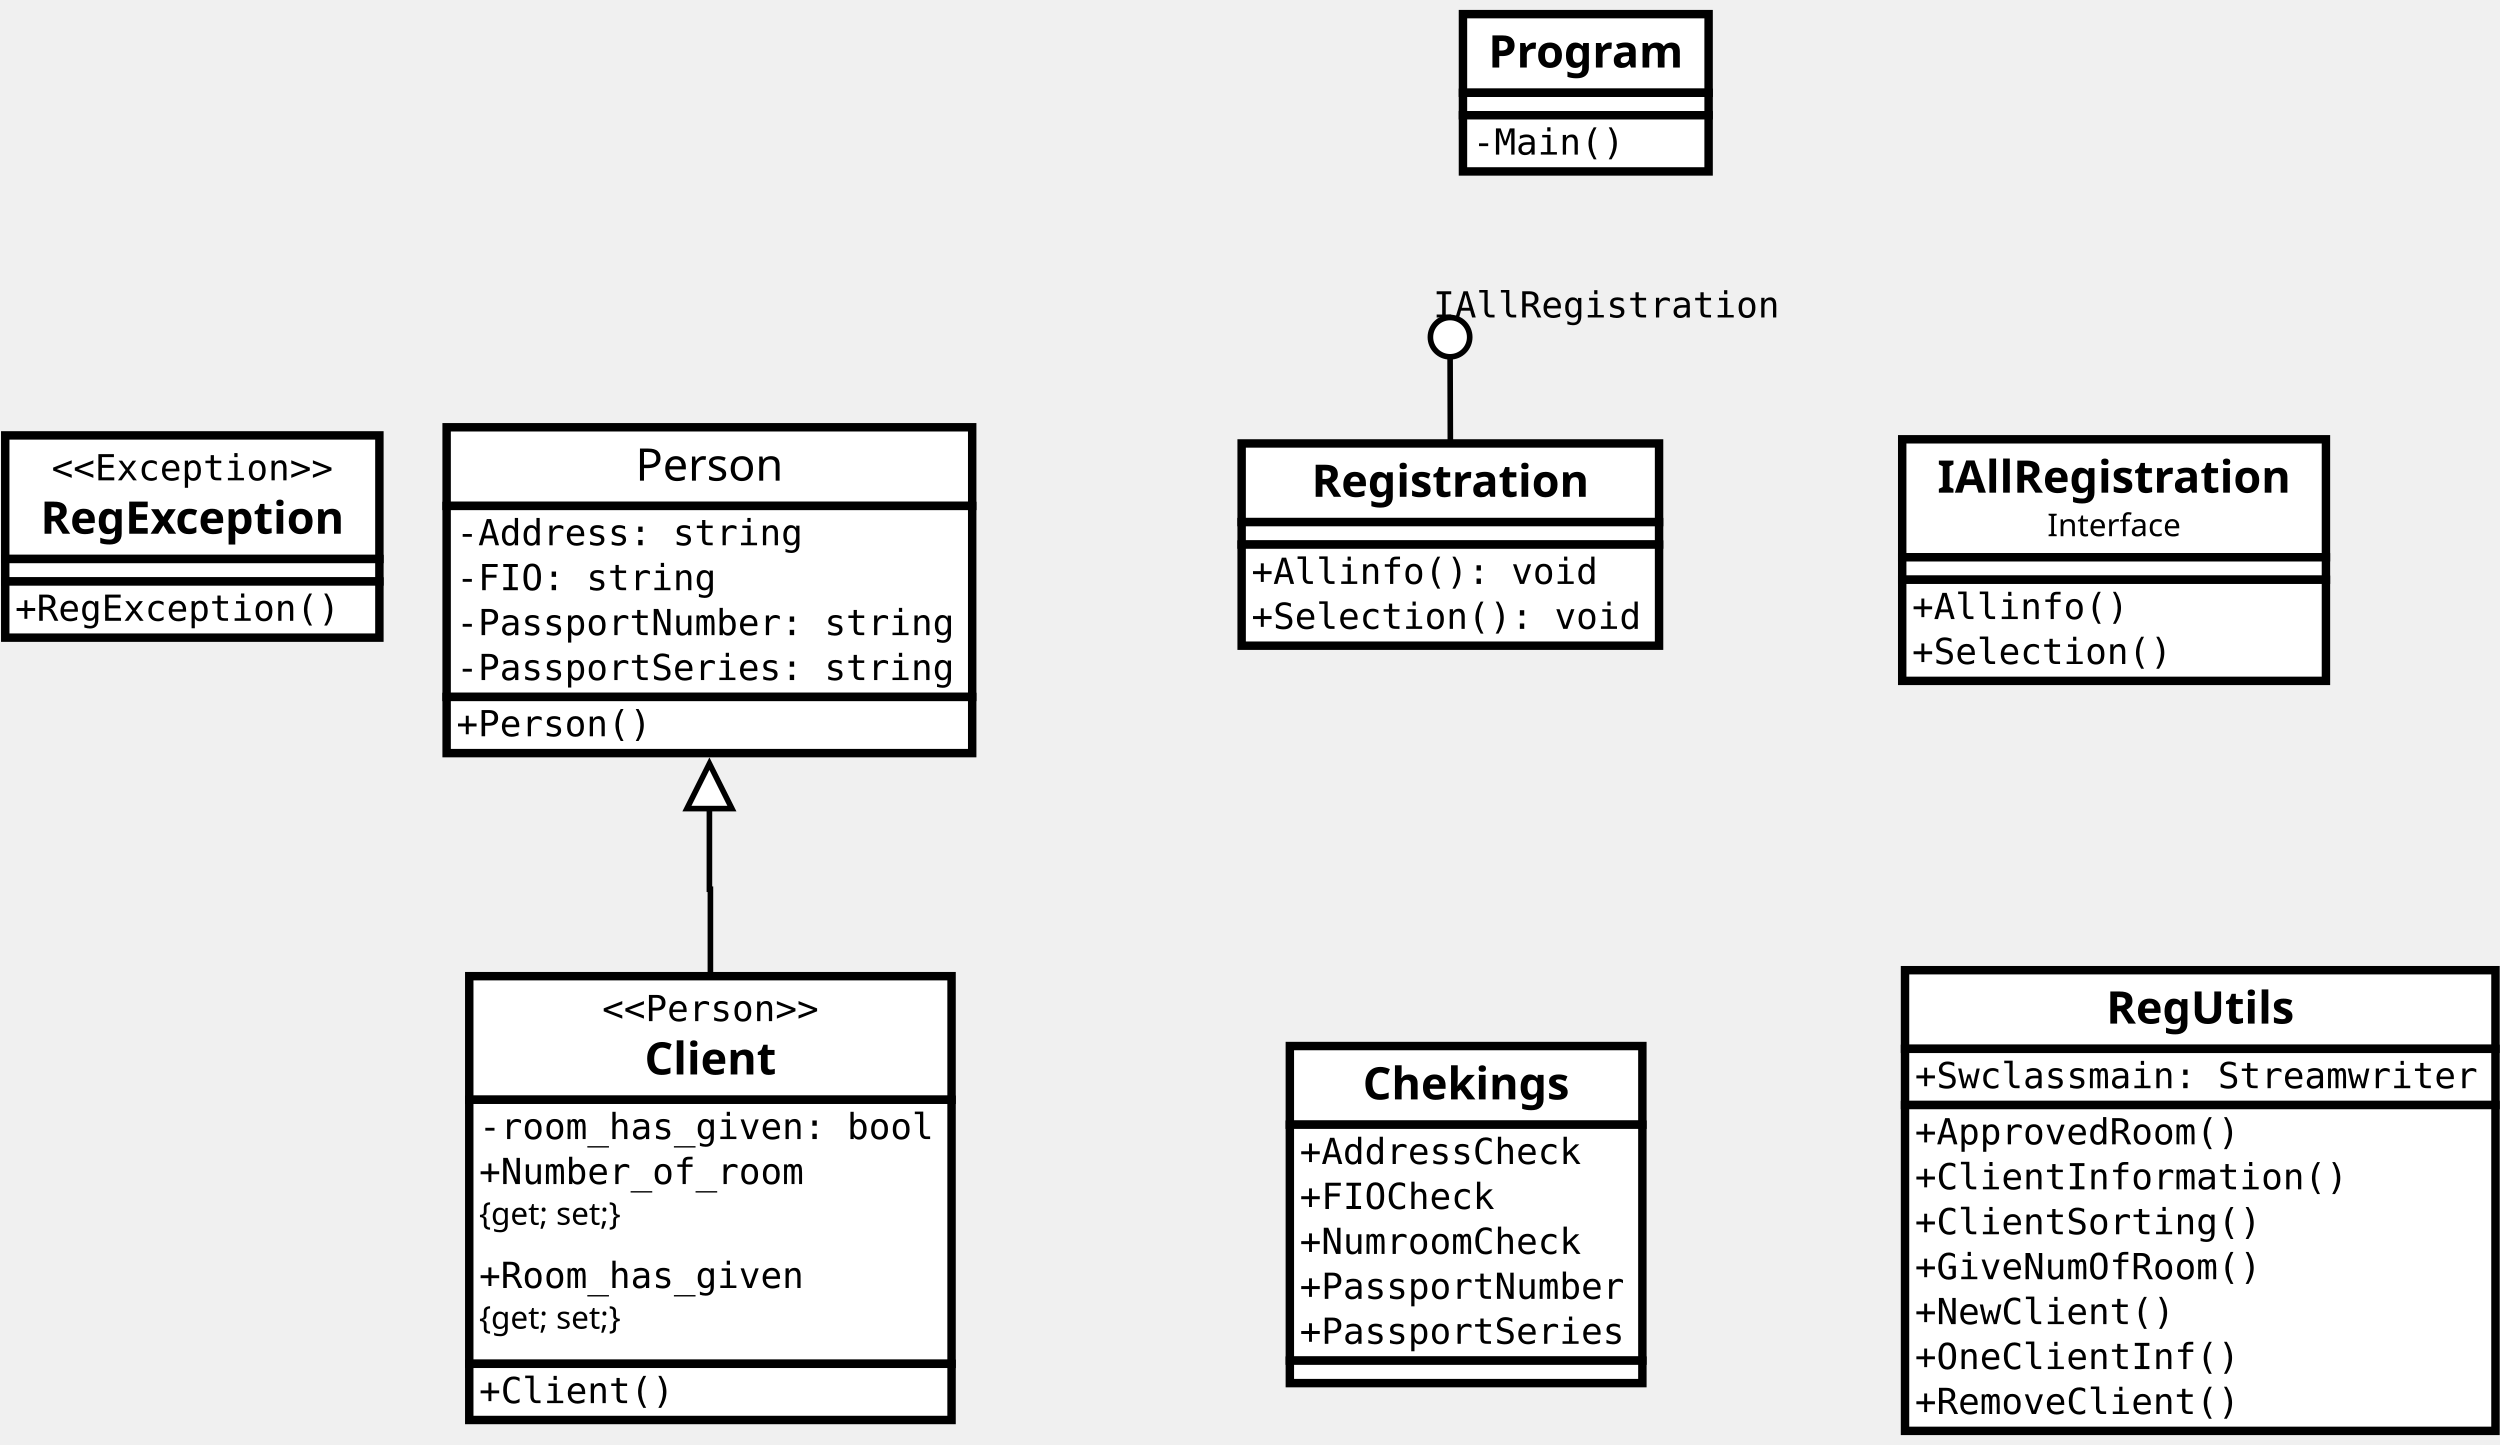
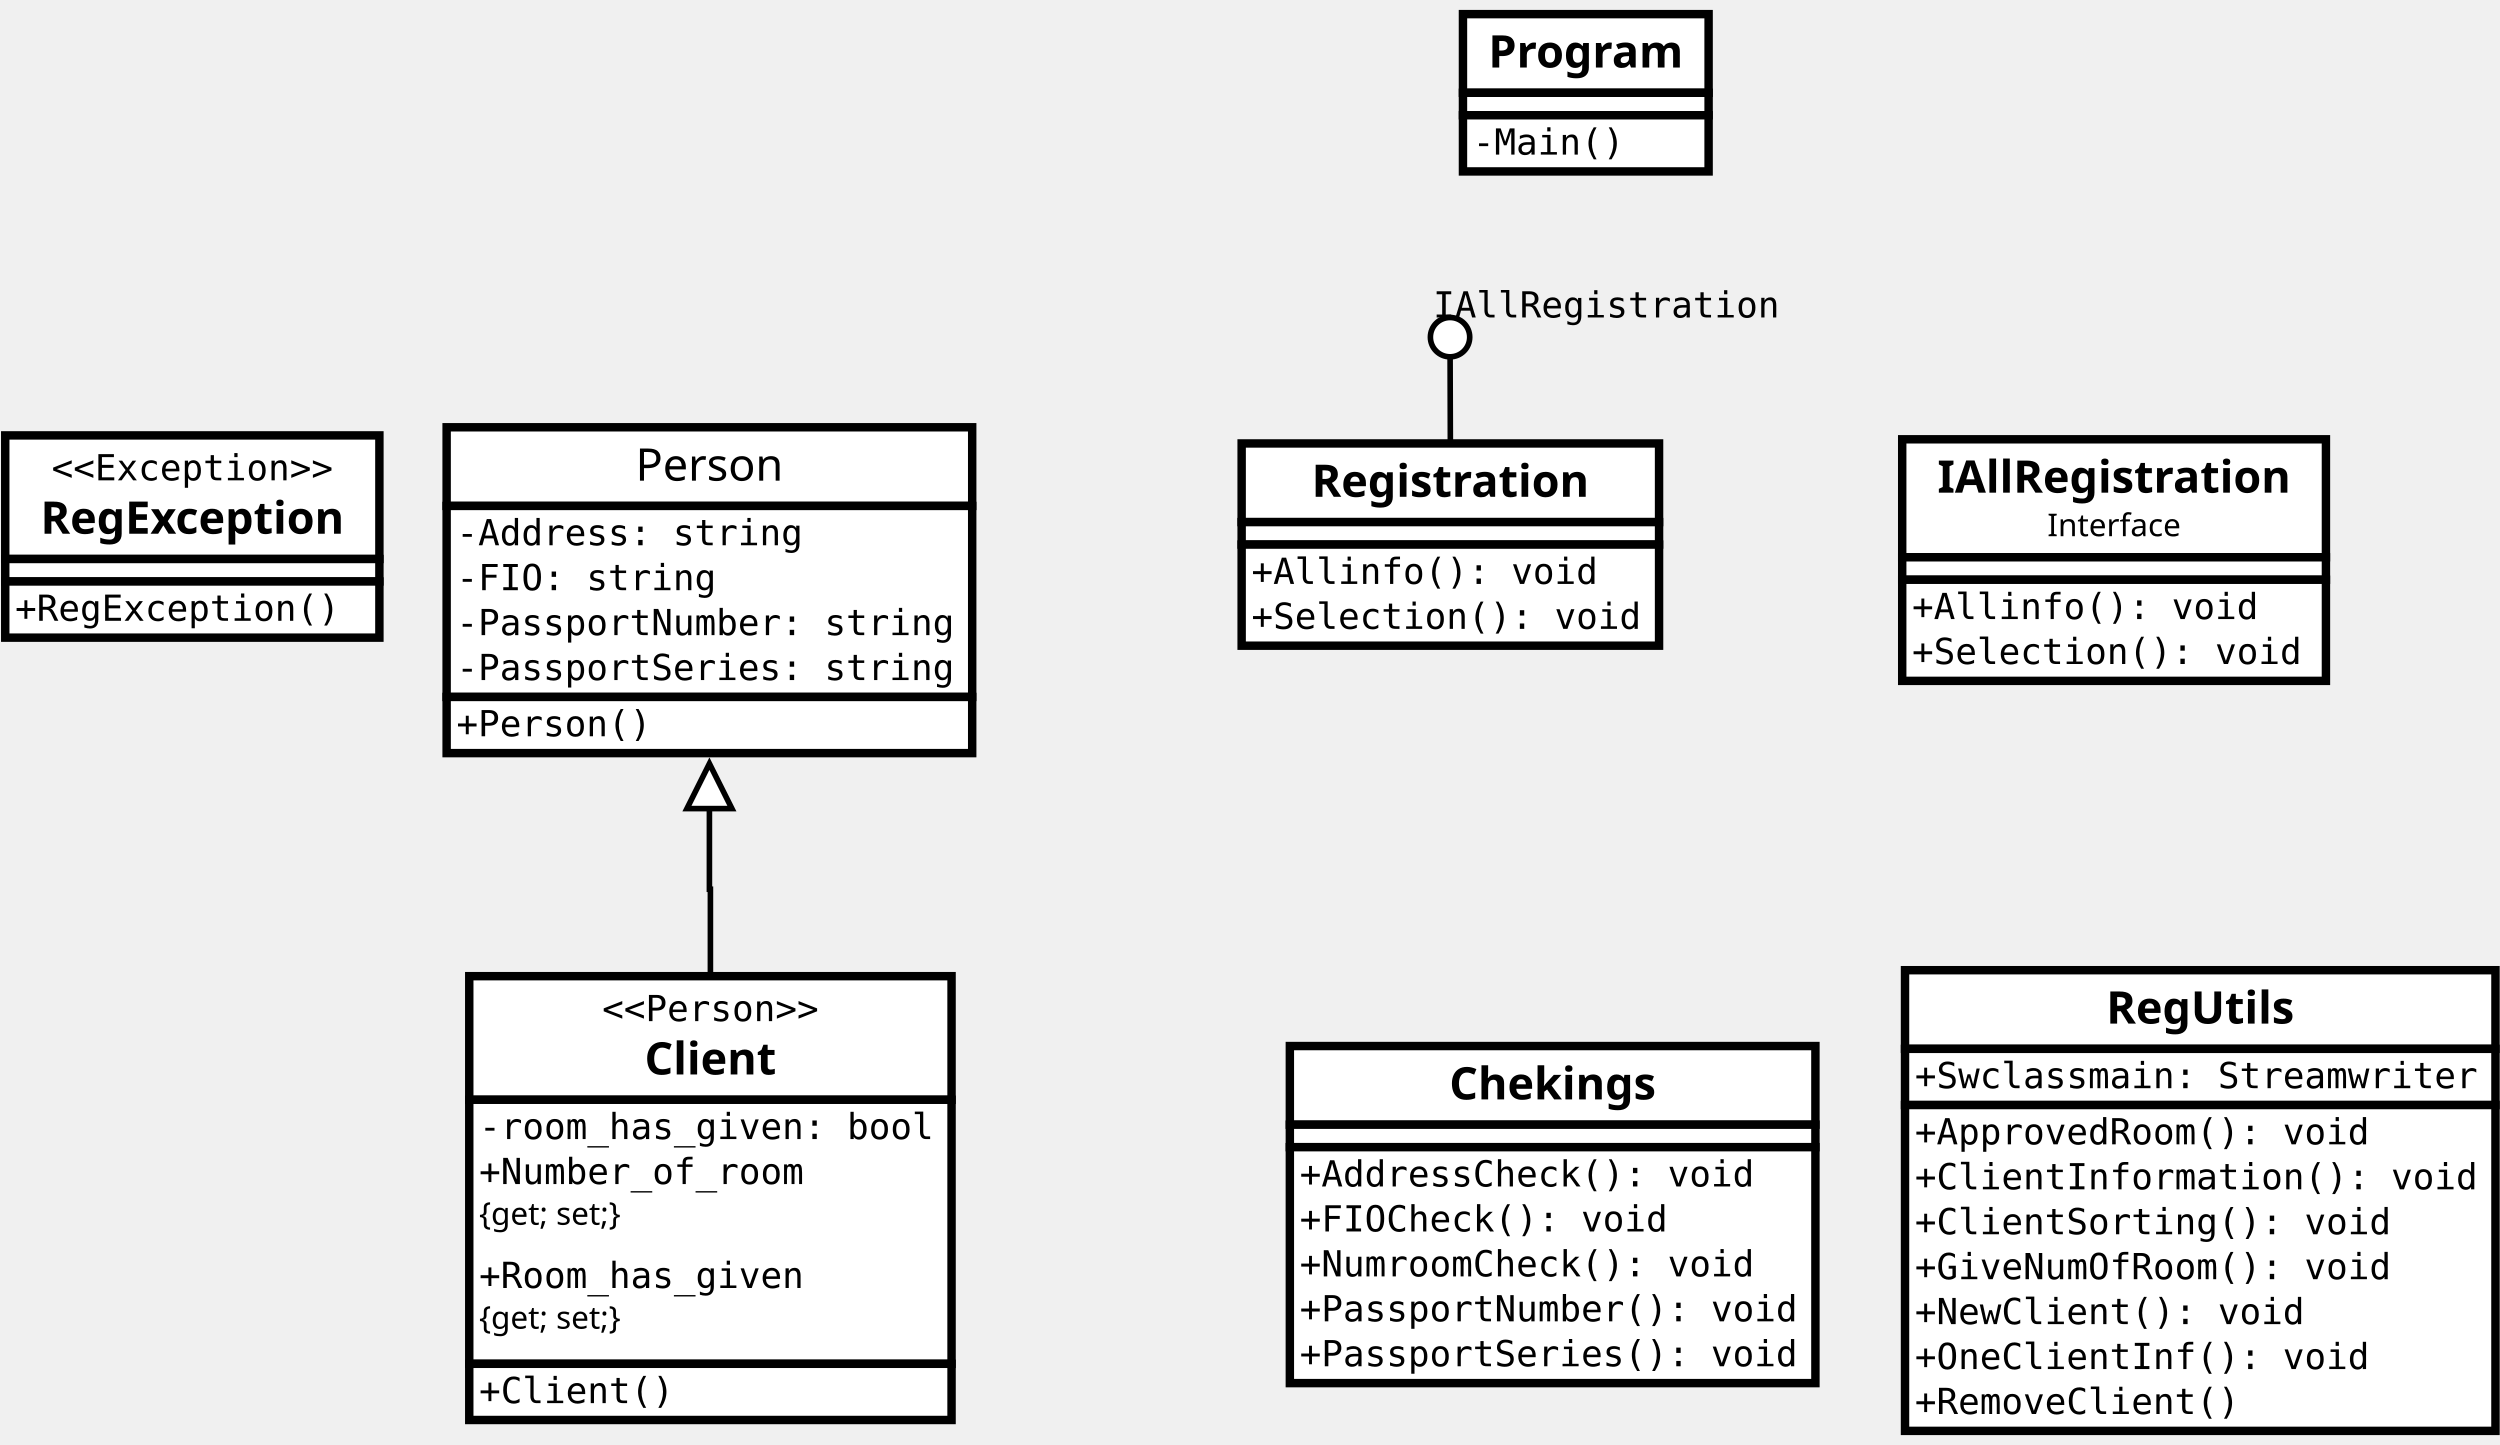
<svg xmlns="http://www.w3.org/2000/svg" width="45cm" height="26cm" viewBox="28 -58 890 508">
  <g>
    <rect style="fill: #ffffff" x="187" y="91" width="187.1" height="28" />
    <rect style="fill: none; fill-opacity:0; stroke-width: 3; stroke: #000000" x="187" y="91" width="187.1" height="28" />
    <text font-size="16" style="fill: #000000;text-anchor:middle;font-family:sans-serif;font-style:normal;font-weight:normal" x="280.55" y="110">Person</text>
    <rect style="fill: #ffffff" x="187" y="119" width="187.1" height="68" />
    <rect style="fill: none; fill-opacity:0; stroke-width: 3; stroke: #000000" x="187" y="119" width="187.1" height="68" />
    <text font-size="12.8" style="fill: #000000;text-anchor:start;font-family:monospace;font-style:normal;font-weight:normal" x="190.5" y="133">-Address: string</text>
    <text font-size="12.8" style="fill: #000000;text-anchor:start;font-family:monospace;font-style:normal;font-weight:normal" x="190.5" y="149">-FIO: string</text>
    <text font-size="12.8" style="fill: #000000;text-anchor:start;font-family:monospace;font-style:normal;font-weight:normal" x="190.5" y="165">-PassportNumber: string</text>
    <text font-size="12.8" style="fill: #000000;text-anchor:start;font-family:monospace;font-style:normal;font-weight:normal" x="190.5" y="181">-PassportSeries: string</text>
    <rect style="fill: #ffffff" x="187" y="187" width="187.1" height="20" />
    <rect style="fill: none; fill-opacity:0; stroke-width: 3; stroke: #000000" x="187" y="187" width="187.1" height="20" />
    <text font-size="12.8" style="fill: #000000;text-anchor:start;font-family:monospace;font-style:normal;font-weight:normal" x="190.5" y="201">+Person()</text>
  </g>
  <g>
    <rect style="fill: #ffffff" x="195.054" y="286.406" width="171.7" height="44" />
    <rect style="fill: none; fill-opacity:0; stroke-width: 3; stroke: #000000" x="195.054" y="286.406" width="171.7" height="44" />
    <text font-size="12.8" style="fill: #000000;text-anchor:middle;font-family:monospace;font-style:normal;font-weight:normal" x="280.904" y="302.406">&lt;&lt;Person&gt;&gt;</text>
    <text font-size="16" style="fill: #000000;text-anchor:middle;font-family:sans-serif;font-style:normal;font-weight:700" x="280.904" y="321.406">Client</text>
    <rect style="fill: #ffffff" x="195.054" y="330.406" width="171.7" height="94" />
    <rect style="fill: none; fill-opacity:0; stroke-width: 3; stroke: #000000" x="195.054" y="330.406" width="171.7" height="94" />
    <text font-size="12.8" style="fill: #000000;text-anchor:start;font-family:monospace;font-style:normal;font-weight:normal" x="198.554" y="344.406">-room_has_given: bool</text>
    <text font-size="12.8" style="fill: #000000;text-anchor:start;font-family:monospace;font-style:normal;font-weight:normal" x="198.554" y="360.406">+Number_of_room</text>
    <text font-size="11.2" style="fill: #000000;text-anchor:start;font-family:sans-serif;font-style:normal;font-weight:normal" x="198.554" y="374.906">{get; set;}</text>
    <text font-size="12.8" style="fill: #000000;text-anchor:start;font-family:monospace;font-style:normal;font-weight:normal" x="198.554" y="397.406">+Room_has_given</text>
    <text font-size="11.2" style="fill: #000000;text-anchor:start;font-family:sans-serif;font-style:normal;font-weight:normal" x="198.554" y="411.906">{get; set;}</text>
    <rect style="fill: #ffffff" x="195.054" y="424.406" width="171.7" height="20" />
    <rect style="fill: none; fill-opacity:0; stroke-width: 3; stroke: #000000" x="195.054" y="424.406" width="171.7" height="20" />
    <text font-size="12.8" style="fill: #000000;text-anchor:start;font-family:monospace;font-style:normal;font-weight:normal" x="198.554" y="438.406">+Client()</text>
  </g>
  <g>
    <rect style="fill: #ffffff" x="29.864" y="93.892" width="133.2" height="44" />
    <rect style="fill: none; fill-opacity:0; stroke-width: 3; stroke: #000000" x="29.864" y="93.892" width="133.2" height="44" />
    <text font-size="12.8" style="fill: #000000;text-anchor:middle;font-family:monospace;font-style:normal;font-weight:normal" x="96.464" y="109.892">&lt;&lt;Exception&gt;&gt;</text>
    <text font-size="16" style="fill: #000000;text-anchor:middle;font-family:sans-serif;font-style:normal;font-weight:700" x="96.464" y="128.892">RegException</text>
    <rect style="fill: #ffffff" x="29.864" y="137.892" width="133.2" height="8" />
    <rect style="fill: none; fill-opacity:0; stroke-width: 3; stroke: #000000" x="29.864" y="137.892" width="133.2" height="8" />
    <rect style="fill: #ffffff" x="29.864" y="145.892" width="133.2" height="20" />
    <rect style="fill: none; fill-opacity:0; stroke-width: 3; stroke: #000000" x="29.864" y="145.892" width="133.2" height="20" />
    <text font-size="12.8" style="fill: #000000;text-anchor:start;font-family:monospace;font-style:normal;font-weight:normal" x="33.364" y="159.892">+RegException()</text>
  </g>
  <g>
    <rect style="fill: #ffffff" x="470.026" y="96.756" width="148.6" height="28" />
    <rect style="fill: none; fill-opacity:0; stroke-width: 3; stroke: #000000" x="470.026" y="96.756" width="148.6" height="28" />
    <text font-size="16" style="fill: #000000;text-anchor:middle;font-family:sans-serif;font-style:normal;font-weight:700" x="544.326" y="115.756">Registration</text>
    <rect style="fill: #ffffff" x="470.026" y="124.756" width="148.6" height="8" />
    <rect style="fill: none; fill-opacity:0; stroke-width: 3; stroke: #000000" x="470.026" y="124.756" width="148.6" height="8" />
    <rect style="fill: #ffffff" x="470.026" y="132.756" width="148.6" height="36" />
    <rect style="fill: none; fill-opacity:0; stroke-width: 3; stroke: #000000" x="470.026" y="132.756" width="148.6" height="36" />
    <text font-size="12.8" style="fill: #000000;text-anchor:start;font-family:monospace;font-style:normal;font-weight:normal" x="473.526" y="146.756">+Allinfo(): void</text>
    <text font-size="12.8" style="fill: #000000;text-anchor:start;font-family:monospace;font-style:normal;font-weight:normal" x="473.526" y="162.756">+Selection(): void</text>
  </g>
  <g>
    <rect style="fill: #ffffff" x="548.812" y="-56.081" width="87.45" height="28" />
    <rect style="fill: none; fill-opacity:0; stroke-width: 3; stroke: #000000" x="548.812" y="-56.081" width="87.45" height="28" />
    <text font-size="16" style="fill: #000000;text-anchor:middle;font-family:sans-serif;font-style:normal;font-weight:700" x="592.537" y="-37.081">Program</text>
    <rect style="fill: #ffffff" x="548.812" y="-28.081" width="87.45" height="8" />
    <rect style="fill: none; fill-opacity:0; stroke-width: 3; stroke: #000000" x="548.812" y="-28.081" width="87.45" height="8" />
    <rect style="fill: #ffffff" x="548.812" y="-20.081" width="87.45" height="20" />
    <rect style="fill: none; fill-opacity:0; stroke-width: 3; stroke: #000000" x="548.812" y="-20.081" width="87.45" height="20" />
    <text font-size="12.8" style="fill: #000000;text-anchor:start;font-family:monospace;font-style:normal;font-weight:normal" x="552.312" y="-6.081">-Main()</text>
  </g>
  <g>
    <polyline style="fill: none; fill-opacity:0; stroke-width: 2; stroke: #000000" points="280.55,226.743 280.55,255.457 280.904,255.457 280.904,286.406 " />
    <polygon style="fill: #ffffff" points="288.55,226.743 280.55,210.743 272.55,226.743 " />
    <polygon style="fill: none; fill-opacity:0; stroke-width: 2; stroke: #000000" points="288.55,226.743 280.55,210.743 272.55,226.743 " />
  </g>
  <g>
    <line style="fill: none; fill-opacity:0; stroke-width: 2; stroke: #000000" x1="544.326" y1="96.756" x2="544.2" y2="51.917" />
    <ellipse style="fill: #ffffff" cx="544.22" cy="58.917" rx="7" ry="7" />
    <ellipse style="fill: none; fill-opacity:0; stroke-width: 2; stroke: #000000" cx="544.22" cy="58.917" rx="7" ry="7" />
    <text font-size="12.8" style="fill: #000000;text-anchor:start;font-family:monospace;font-style:normal;font-weight:normal" x="538.2" y="51.917">IAllRegistration</text>
  </g>
  <g>
-     <rect style="fill: #ffffff" x="487.185" y="311.279" width="125.5" height="28" />
-     <rect style="fill: none; fill-opacity:0; stroke-width: 3; stroke: #000000" x="487.185" y="311.279" width="125.5" height="28" />
-     <text font-size="16" style="fill: #000000;text-anchor:middle;font-family:sans-serif;font-style:normal;font-weight:700" x="549.935" y="330.279">Chekings</text>
-     <rect style="fill: #ffffff" x="487.185" y="339.279" width="125.5" height="84" />
-     <rect style="fill: none; fill-opacity:0; stroke-width: 3; stroke: #000000" x="487.185" y="339.279" width="125.5" height="84" />
-     <text font-size="12.8" style="fill: #000000;text-anchor:start;font-family:monospace;font-style:normal;font-weight:normal" x="490.685" y="353.279">+AddressCheck</text>
-     <text font-size="12.8" style="fill: #000000;text-anchor:start;font-family:monospace;font-style:normal;font-weight:normal" x="490.685" y="369.279">+FIOCheck</text>
-     <text font-size="12.8" style="fill: #000000;text-anchor:start;font-family:monospace;font-style:normal;font-weight:normal" x="490.685" y="385.279">+NumroomCheck</text>
-     <text font-size="12.8" style="fill: #000000;text-anchor:start;font-family:monospace;font-style:normal;font-weight:normal" x="490.685" y="401.279">+PassportNumber</text>
-     <text font-size="12.8" style="fill: #000000;text-anchor:start;font-family:monospace;font-style:normal;font-weight:normal" x="490.685" y="417.279">+PassportSeries</text>
-     <rect style="fill: #ffffff" x="487.185" y="423.279" width="125.5" height="8" />
-     <rect style="fill: none; fill-opacity:0; stroke-width: 3; stroke: #000000" x="487.185" y="423.279" width="125.5" height="8" />
+     <rect style="fill: #ffffff" x="487.186" y="311.28" width="187.1" height="28" />
+     <rect style="fill: none; fill-opacity:0; stroke-width: 3; stroke: #000000" x="487.186" y="311.28" width="187.1" height="28" />
+     <text font-size="16" style="fill: #000000;text-anchor:middle;font-family:sans-serif;font-style:normal;font-weight:700" x="580.736" y="330.28">Chekings</text>
+     <rect style="fill: #ffffff" x="487.186" y="339.28" width="187.1" height="8" />
+     <rect style="fill: none; fill-opacity:0; stroke-width: 3; stroke: #000000" x="487.186" y="339.28" width="187.1" height="8" />
+     <rect style="fill: #ffffff" x="487.186" y="347.28" width="187.1" height="84" />
+     <rect style="fill: none; fill-opacity:0; stroke-width: 3; stroke: #000000" x="487.186" y="347.28" width="187.1" height="84" />
+     <text font-size="12.8" style="fill: #000000;text-anchor:start;font-family:monospace;font-style:normal;font-weight:normal" x="490.686" y="361.28">+AddressCheck(): void</text>
+     <text font-size="12.8" style="fill: #000000;text-anchor:start;font-family:monospace;font-style:normal;font-weight:normal" x="490.686" y="377.28">+FIOCheck(): void</text>
+     <text font-size="12.8" style="fill: #000000;text-anchor:start;font-family:monospace;font-style:normal;font-weight:normal" x="490.686" y="393.28">+NumroomCheck(): void</text>
+     <text font-size="12.8" style="fill: #000000;text-anchor:start;font-family:monospace;font-style:normal;font-weight:normal" x="490.686" y="409.28">+PassportNumber(): void</text>
+     <text font-size="12.8" style="fill: #000000;text-anchor:start;font-family:monospace;font-style:normal;font-weight:normal" x="490.686" y="425.28">+PassportSeries(): void</text>
  </g>
  <g>
-     <rect style="fill: #ffffff" x="706.185" y="284.279" width="210.2" height="28" />
-     <rect style="fill: none; fill-opacity:0; stroke-width: 3; stroke: #000000" x="706.185" y="284.279" width="210.2" height="28" />
-     <text font-size="16" style="fill: #000000;text-anchor:middle;font-family:sans-serif;font-style:normal;font-weight:700" x="811.285" y="303.279">RegUtils</text>
-     <rect style="fill: #ffffff" x="706.185" y="312.279" width="210.2" height="20" />
-     <rect style="fill: none; fill-opacity:0; stroke-width: 3; stroke: #000000" x="706.185" y="312.279" width="210.2" height="20" />
-     <text font-size="12.8" style="fill: #000000;text-anchor:start;font-family:monospace;font-style:normal;font-weight:normal" x="709.685" y="326.279">+Swclassmain: Streamwriter</text>
-     <rect style="fill: #ffffff" x="706.185" y="332.279" width="210.2" height="116" />
-     <rect style="fill: none; fill-opacity:0; stroke-width: 3; stroke: #000000" x="706.185" y="332.279" width="210.2" height="116" />
-     <text font-size="12.8" style="fill: #000000;text-anchor:start;font-family:monospace;font-style:normal;font-weight:normal" x="709.685" y="346.279">+ApprovedRoom()</text>
-     <text font-size="12.8" style="fill: #000000;text-anchor:start;font-family:monospace;font-style:normal;font-weight:normal" x="709.685" y="362.279">+ClientInformation()</text>
-     <text font-size="12.8" style="fill: #000000;text-anchor:start;font-family:monospace;font-style:normal;font-weight:normal" x="709.685" y="378.279">+ClientSorting()</text>
-     <text font-size="12.8" style="fill: #000000;text-anchor:start;font-family:monospace;font-style:normal;font-weight:normal" x="709.685" y="394.279">+GiveNumOfRoom()</text>
-     <text font-size="12.8" style="fill: #000000;text-anchor:start;font-family:monospace;font-style:normal;font-weight:normal" x="709.685" y="410.279">+NewClient()</text>
-     <text font-size="12.8" style="fill: #000000;text-anchor:start;font-family:monospace;font-style:normal;font-weight:normal" x="709.685" y="426.279">+OneClientInf()</text>
-     <text font-size="12.8" style="fill: #000000;text-anchor:start;font-family:monospace;font-style:normal;font-weight:normal" x="709.685" y="442.279">+RemoveClient()</text>
+     <rect style="fill: #ffffff" x="706.184" y="284.28" width="210.2" height="28" />
+     <rect style="fill: none; fill-opacity:0; stroke-width: 3; stroke: #000000" x="706.184" y="284.28" width="210.2" height="28" />
+     <text font-size="16" style="fill: #000000;text-anchor:middle;font-family:sans-serif;font-style:normal;font-weight:700" x="811.284" y="303.28">RegUtils</text>
+     <rect style="fill: #ffffff" x="706.184" y="312.28" width="210.2" height="20" />
+     <rect style="fill: none; fill-opacity:0; stroke-width: 3; stroke: #000000" x="706.184" y="312.28" width="210.2" height="20" />
+     <text font-size="12.8" style="fill: #000000;text-anchor:start;font-family:monospace;font-style:normal;font-weight:normal" x="709.684" y="326.28">+Swclassmain: Streamwriter</text>
+     <rect style="fill: #ffffff" x="706.184" y="332.28" width="210.2" height="116" />
+     <rect style="fill: none; fill-opacity:0; stroke-width: 3; stroke: #000000" x="706.184" y="332.28" width="210.2" height="116" />
+     <text font-size="12.8" style="fill: #000000;text-anchor:start;font-family:monospace;font-style:normal;font-weight:normal" x="709.684" y="346.28">+ApprovedRoom(): void</text>
+     <text font-size="12.8" style="fill: #000000;text-anchor:start;font-family:monospace;font-style:normal;font-weight:normal" x="709.684" y="362.28">+ClientInformation(): void</text>
+     <text font-size="12.8" style="fill: #000000;text-anchor:start;font-family:monospace;font-style:normal;font-weight:normal" x="709.684" y="378.28">+ClientSorting(): void</text>
+     <text font-size="12.8" style="fill: #000000;text-anchor:start;font-family:monospace;font-style:normal;font-weight:normal" x="709.684" y="394.28">+GiveNumOfRoom(): void</text>
+     <text font-size="12.8" style="fill: #000000;text-anchor:start;font-family:monospace;font-style:normal;font-weight:normal" x="709.684" y="410.28">+NewClient(): void</text>
+     <text font-size="12.8" style="fill: #000000;text-anchor:start;font-family:monospace;font-style:normal;font-weight:normal" x="709.684" y="426.28">+OneClientInf(): void</text>
+     <text font-size="12.8" style="fill: #000000;text-anchor:start;font-family:monospace;font-style:normal;font-weight:normal" x="709.684" y="442.28">+RemoveClient()</text>
  </g>
  <g>
-     <rect style="fill: #ffffff" x="705.185" y="95.279" width="150.85" height="42" />
-     <rect style="fill: none; fill-opacity:0; stroke-width: 3; stroke: #000000" x="705.185" y="95.279" width="150.85" height="42" />
-     <text font-size="16" style="fill: #000000;text-anchor:middle;font-family:sans-serif;font-style:normal;font-weight:700" x="780.61" y="114.279">IAllRegistration</text>
-     <text font-size="11.2" style="fill: #000000;text-anchor:middle;font-family:sans-serif;font-style:normal;font-weight:normal" x="780.61" y="129.779">Interface</text>
-     <rect style="fill: #ffffff" x="705.185" y="137.279" width="150.85" height="8" />
-     <rect style="fill: none; fill-opacity:0; stroke-width: 3; stroke: #000000" x="705.185" y="137.279" width="150.85" height="8" />
-     <rect style="fill: #ffffff" x="705.185" y="145.279" width="150.85" height="36" />
-     <rect style="fill: none; fill-opacity:0; stroke-width: 3; stroke: #000000" x="705.185" y="145.279" width="150.85" height="36" />
-     <text font-size="12.8" style="fill: #000000;text-anchor:start;font-family:monospace;font-style:normal;font-weight:normal" x="708.685" y="159.279">+Allinfo()</text>
-     <text font-size="12.8" style="fill: #000000;text-anchor:start;font-family:monospace;font-style:normal;font-weight:normal" x="708.685" y="175.279">+Selection()</text>
+     <rect style="fill: #ffffff" x="705.184" y="95.279" width="150.85" height="42" />
+     <rect style="fill: none; fill-opacity:0; stroke-width: 3; stroke: #000000" x="705.184" y="95.279" width="150.85" height="42" />
+     <text font-size="16" style="fill: #000000;text-anchor:middle;font-family:sans-serif;font-style:normal;font-weight:700" x="780.609" y="114.279">IAllRegistration</text>
+     <text font-size="11.2" style="fill: #000000;text-anchor:middle;font-family:sans-serif;font-style:normal;font-weight:normal" x="780.609" y="129.779">Interface</text>
+     <rect style="fill: #ffffff" x="705.184" y="137.279" width="150.85" height="8" />
+     <rect style="fill: none; fill-opacity:0; stroke-width: 3; stroke: #000000" x="705.184" y="137.279" width="150.85" height="8" />
+     <rect style="fill: #ffffff" x="705.184" y="145.279" width="150.85" height="36" />
+     <rect style="fill: none; fill-opacity:0; stroke-width: 3; stroke: #000000" x="705.184" y="145.279" width="150.85" height="36" />
+     <text font-size="12.8" style="fill: #000000;text-anchor:start;font-family:monospace;font-style:normal;font-weight:normal" x="708.684" y="159.279">+Allinfo(): void</text>
+     <text font-size="12.8" style="fill: #000000;text-anchor:start;font-family:monospace;font-style:normal;font-weight:normal" x="708.684" y="175.279">+Selection(): void</text>
  </g>
</svg>
